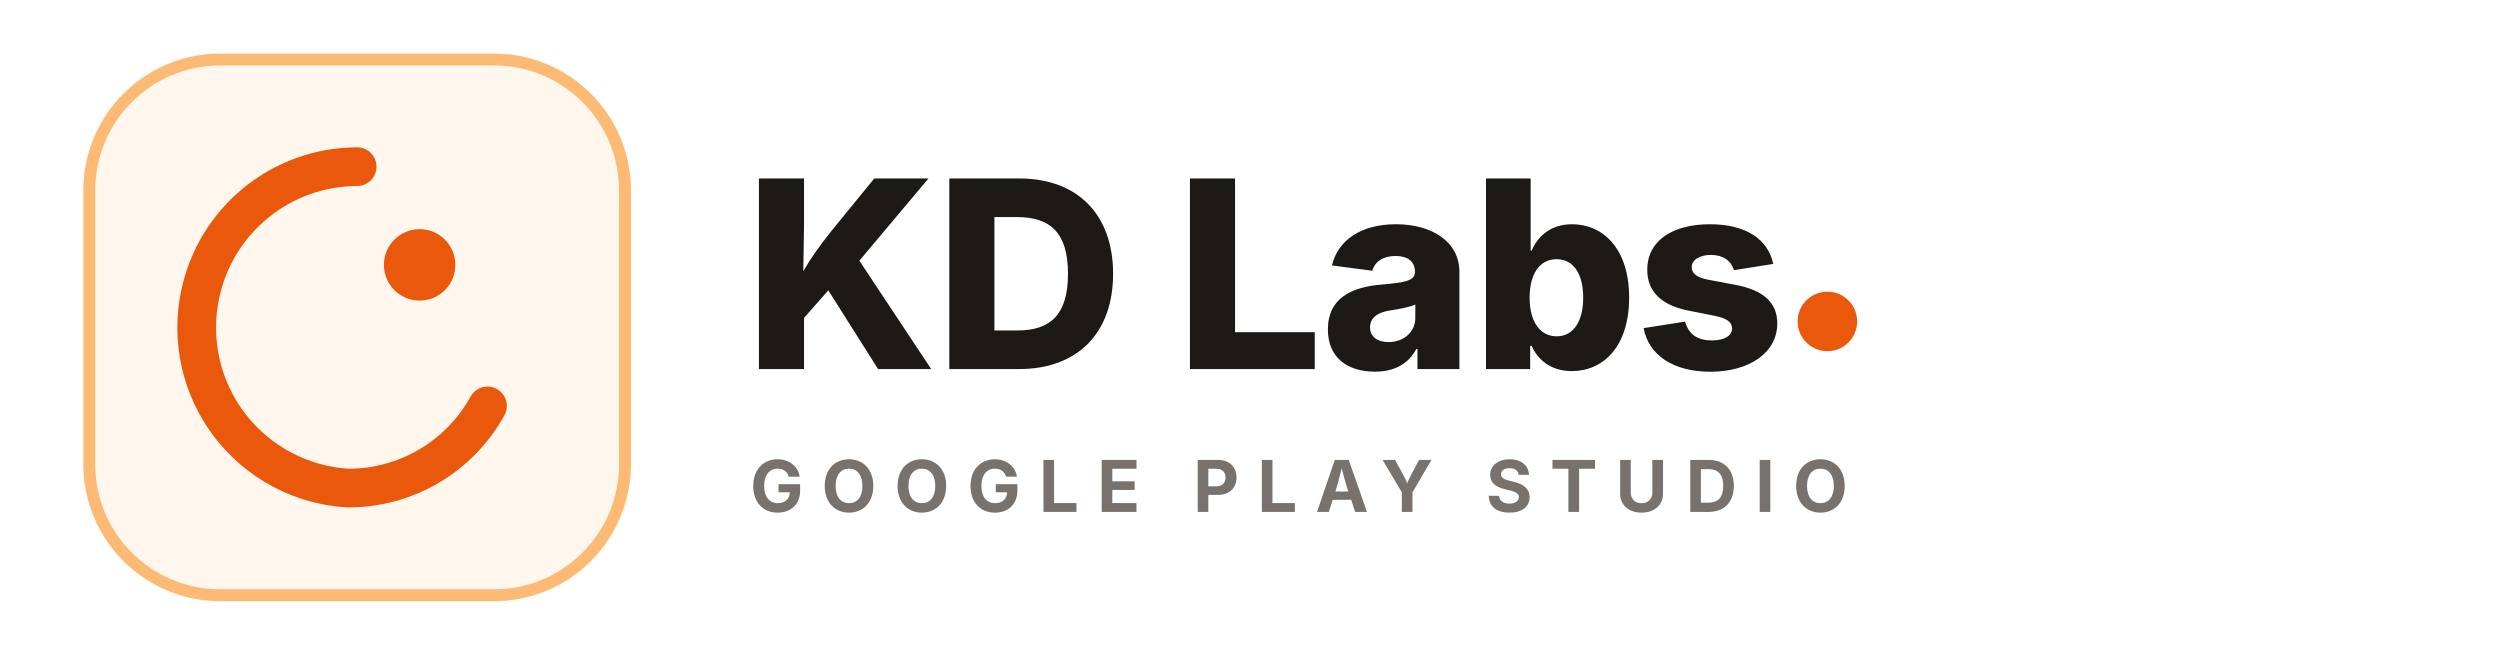
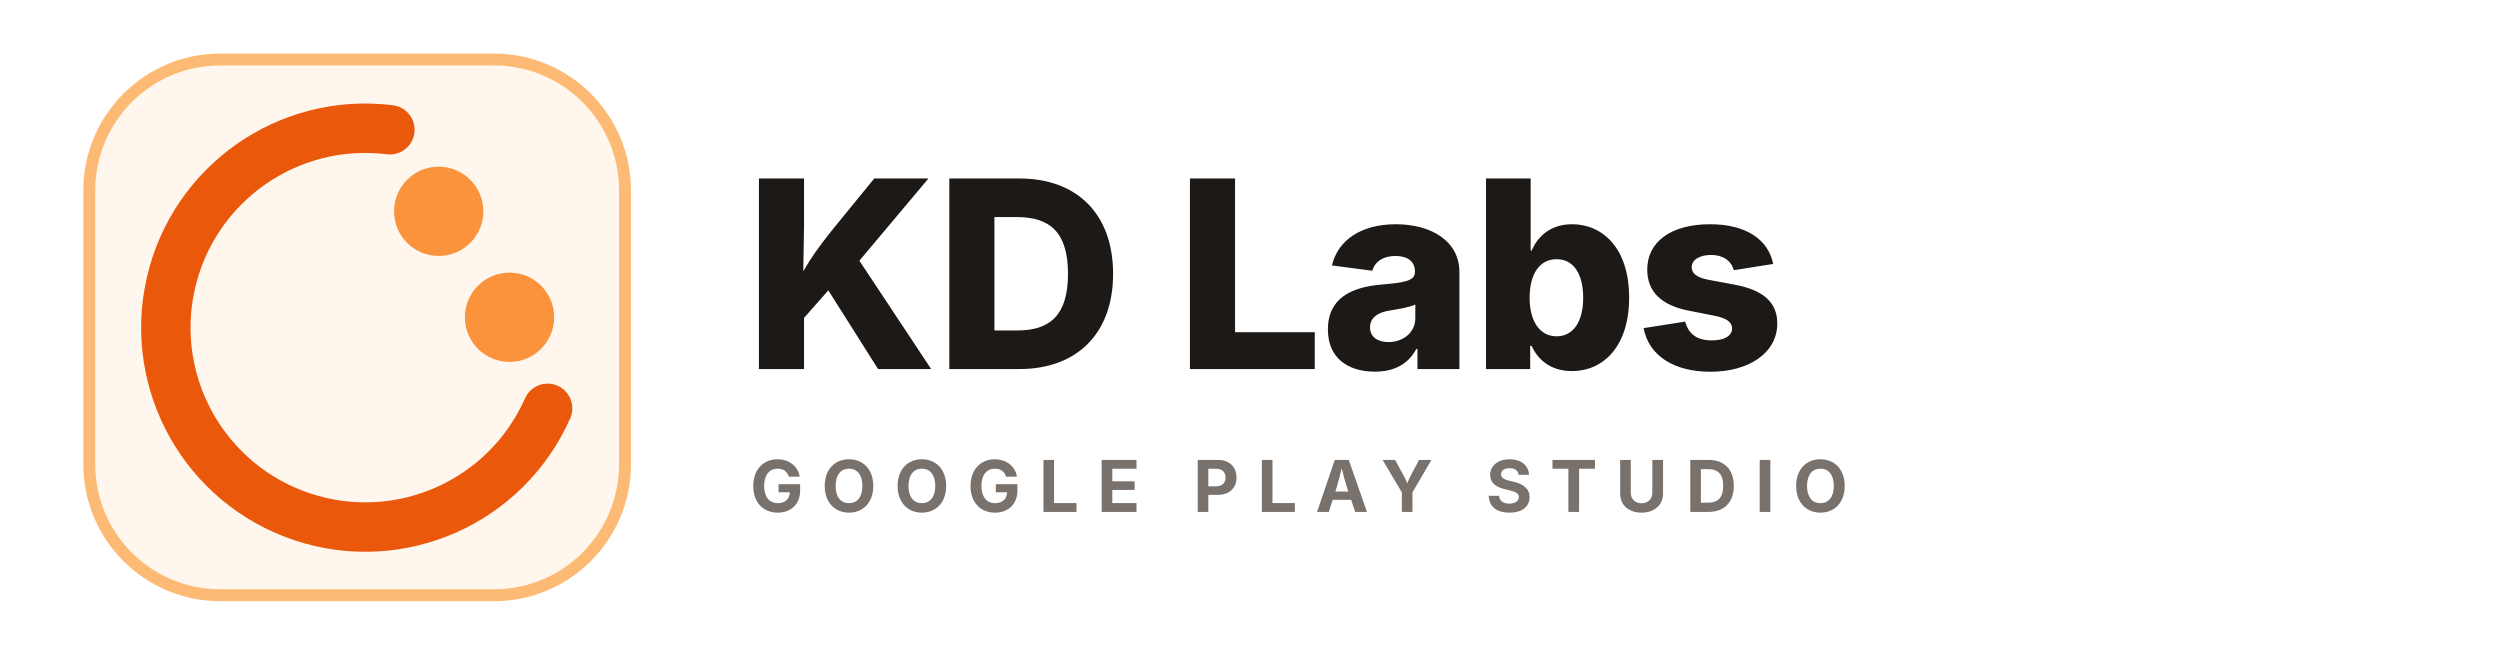
<svg xmlns="http://www.w3.org/2000/svg" viewBox="0 0 420 110" fill="none">
  <g transform="translate(15, 10)">
    <rect width="90" height="90" rx="22" fill="#FFF7ED" stroke="#FDBA74" stroke-width="2" />
-     <path d="M45 18a27 27 0 0 0-26.4 21.6A27 27 0 0 0 43.5 72a26.7 26.7 0 0 0 23.4-13.8" stroke="#EA580C" stroke-width="6.5" stroke-linecap="round" />
-     <circle cx="55.5" cy="34.5" r="6" fill="#EA580C" />
+     <path d="M 50.5 11.8 A 33.5 33.5 0 1 0 77.0 58.6" stroke="#EA580C" stroke-width="8.3" stroke-linecap="round" />
+     <circle cx="58.7" cy="25.5" r="7.5" fill="#FB923C" />
+     <circle cx="70.6" cy="43.3" r="7.5" fill="#FB923C" />
  </g>
  <text x="125" y="62" font-family="'Plus Jakarta Sans', system-ui, -apple-system, sans-serif" font-size="44" font-weight="800" fill="#1C1917" letter-spacing="-0.5">KD Labs</text>
-   <circle cx="307" cy="54" r="5" fill="#EA580C" />
  <text x="126" y="86" font-family="'Plus Jakarta Sans', system-ui, -apple-system, sans-serif" font-size="12" font-weight="700" fill="#78716C" letter-spacing="3">GOOGLE PLAY STUDIO</text>
</svg>
